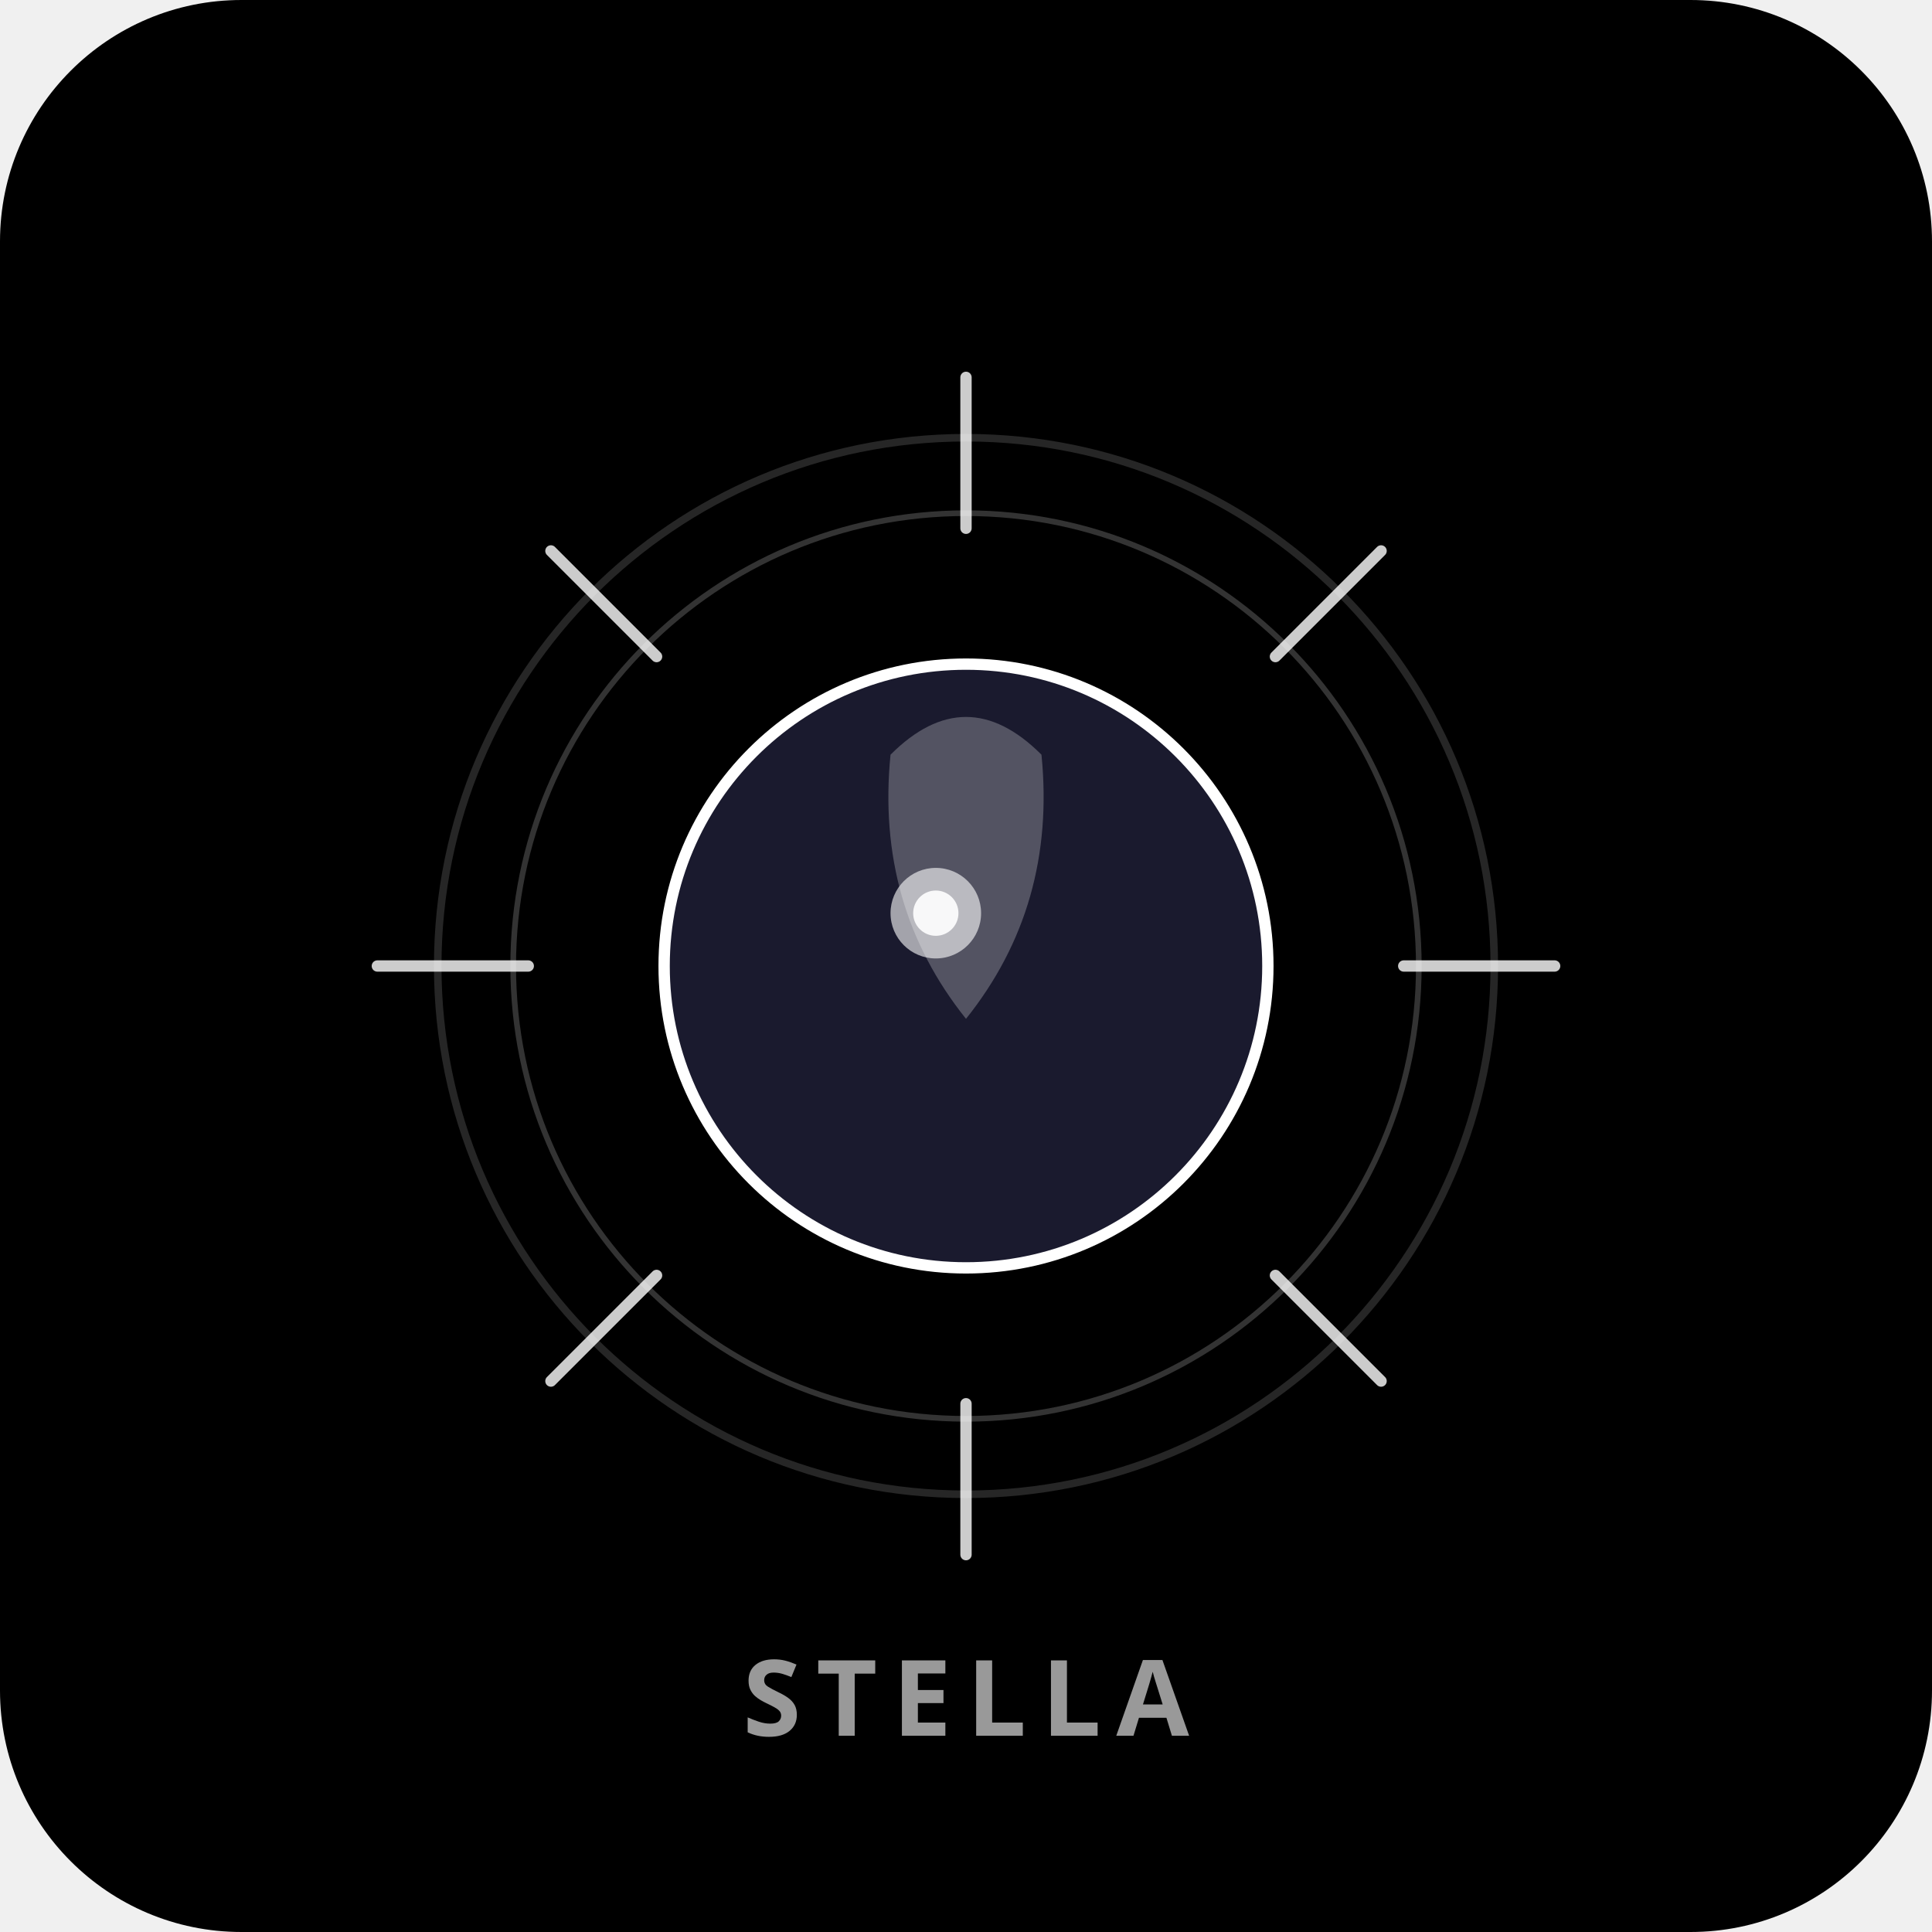
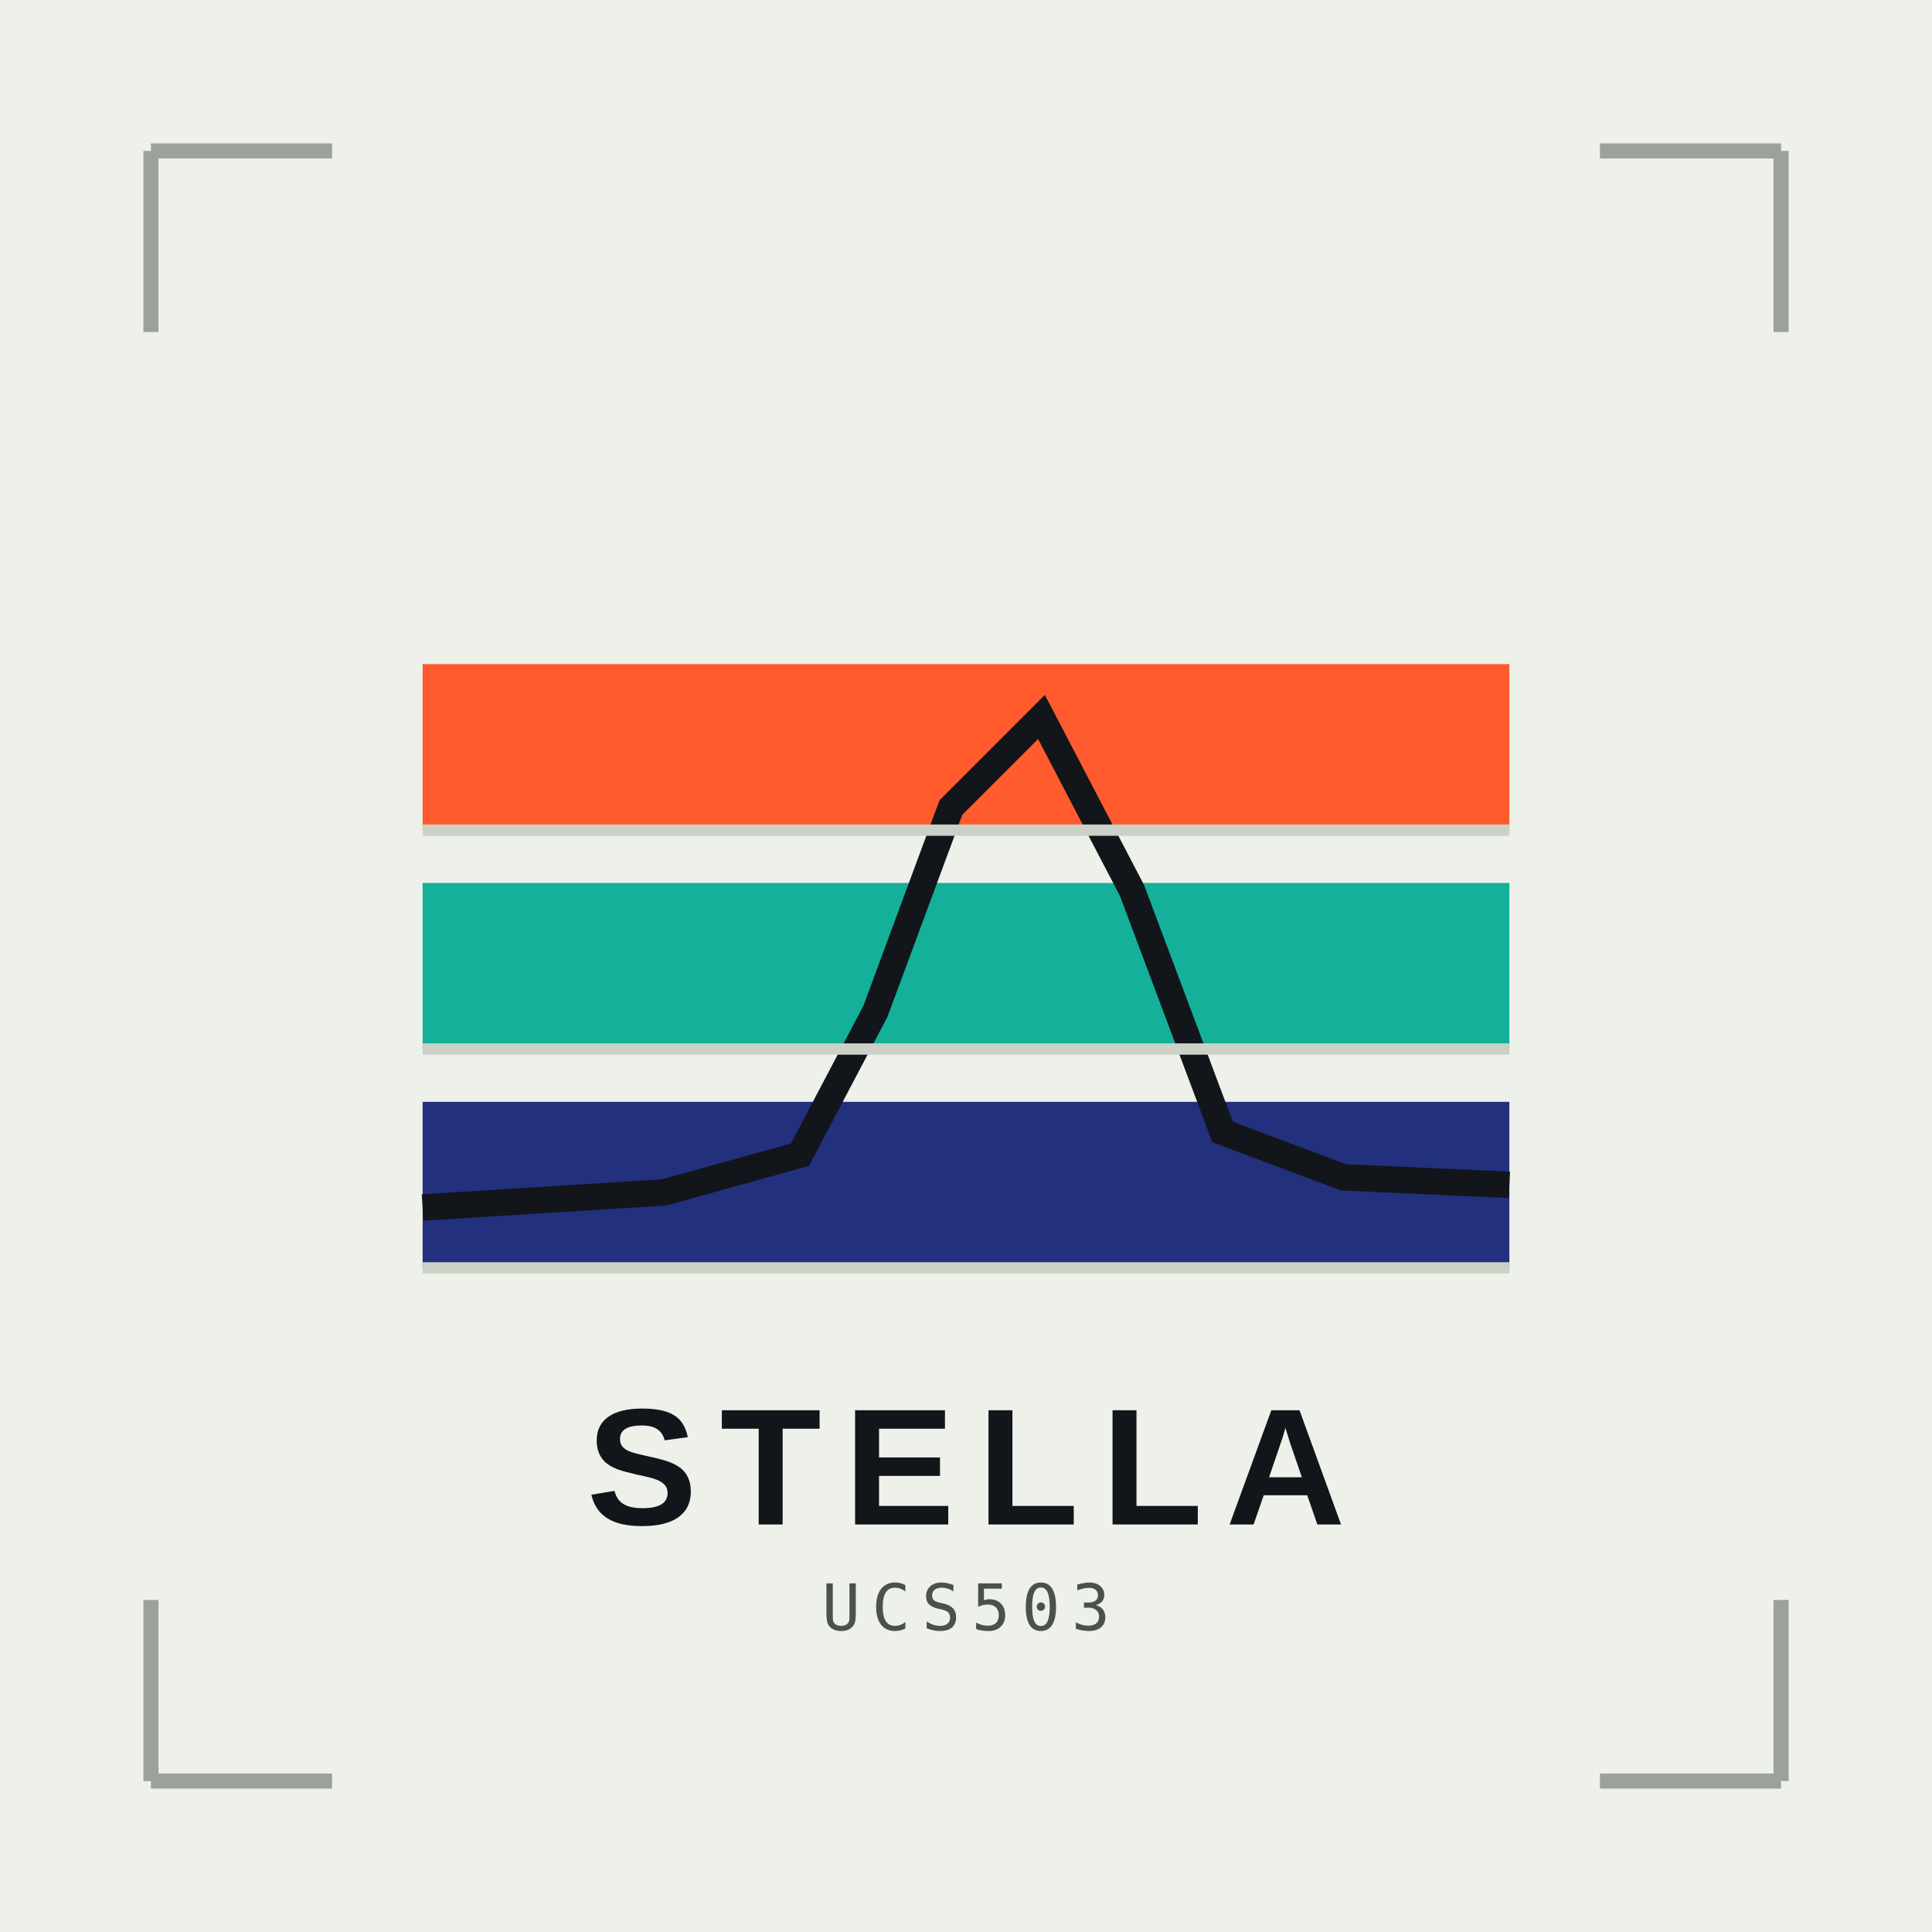
- <svg xmlns="http://www.w3.org/2000/svg" width="512" height="512" viewBox="0 0 512 512">
-   <rect width="512" height="512" rx="64" fill="#000000" />
-   <circle cx="256" cy="256" r="140" fill="none" stroke="#ffffff" stroke-width="2" opacity="0.15" />
-   <circle cx="256" cy="256" r="120" fill="none" stroke="#ffffff" stroke-width="1.5" opacity="0.2" />
-   <circle cx="256" cy="256" r="80" fill="#1a1a2e" stroke="#ffffff" stroke-width="3" />
-   <g stroke="#ffffff" stroke-width="3" stroke-linecap="round" opacity="0.8">
-     <line x1="256" y1="140" x2="256" y2="100" />
-     <line x1="256" y1="372" x2="256" y2="412" />
-     <line x1="140" y1="256" x2="100" y2="256" />
-     <line x1="372" y1="256" x2="412" y2="256" />
-     <line x1="174" y1="174" x2="146" y2="146" />
-     <line x1="338" y1="338" x2="366" y2="366" />
-     <line x1="174" y1="338" x2="146" y2="366" />
-     <line x1="338" y1="174" x2="366" y2="146" />
+ <svg xmlns="http://www.w3.org/2000/svg" width="512" height="512" viewBox="0 0 512 512" role="img" aria-label="STELLA">
+   <rect width="512" height="512" fill="#eef0ea" />
+   <g stroke="#4a524d" stroke-width="4" opacity="0.5">
+     <path d="M40 40h48M40 40v48" />
+     <path d="M472 40h-48M472 40v48" />
+     <path d="M40 472h48M40 472v-48" />
+     <path d="M472 472h-48M472 472v-48" />
  </g>
-   <path d="M236,200 Q256,180 276,200 Q280,240 256,270 Q232,240 236,200Z" fill="#ffffff" opacity="0.25" />
-   <circle cx="248" cy="242" r="12" fill="#ffffff" opacity="0.6" />
-   <circle cx="248" cy="242" r="6" fill="#ffffff" opacity="0.9" />
-   <text x="256" y="460" text-anchor="middle" fill="#ffffff" font-family="sans-serif" font-size="28" font-weight="700" letter-spacing="4" opacity="0.6">STELLA</text>
+   <rect x="112" y="176" width="288" height="44" fill="#ff5b2e" />
+   <rect x="112" y="234" width="288" height="44" fill="#14b09a" />
+   <rect x="112" y="292" width="288" height="44" fill="#22307e" />
+   <path d="M112 320 L176 316 L212 306 L232 268 L252 214 L276 190 L300 236 L324 300 L356 312 L400 314" fill="none" stroke="#12151a" stroke-width="7" stroke-linejoin="miter" stroke-linecap="butt" />
+   <g stroke="#cbd1c7" stroke-width="3">
+     <path d="M112 220h288M112 278h288M112 336h288" />
+   </g>
+   <text x="256" y="404" text-anchor="middle" fill="#12151a" font-family="'Archivo','Helvetica Neue',Arial,sans-serif" font-size="44" font-weight="700" letter-spacing="6">STELLA</text>
+   <text x="256" y="432" text-anchor="middle" fill="#4a524d" font-family="'JetBrains Mono',monospace" font-size="17" letter-spacing="3">UCS503</text>
</svg>
